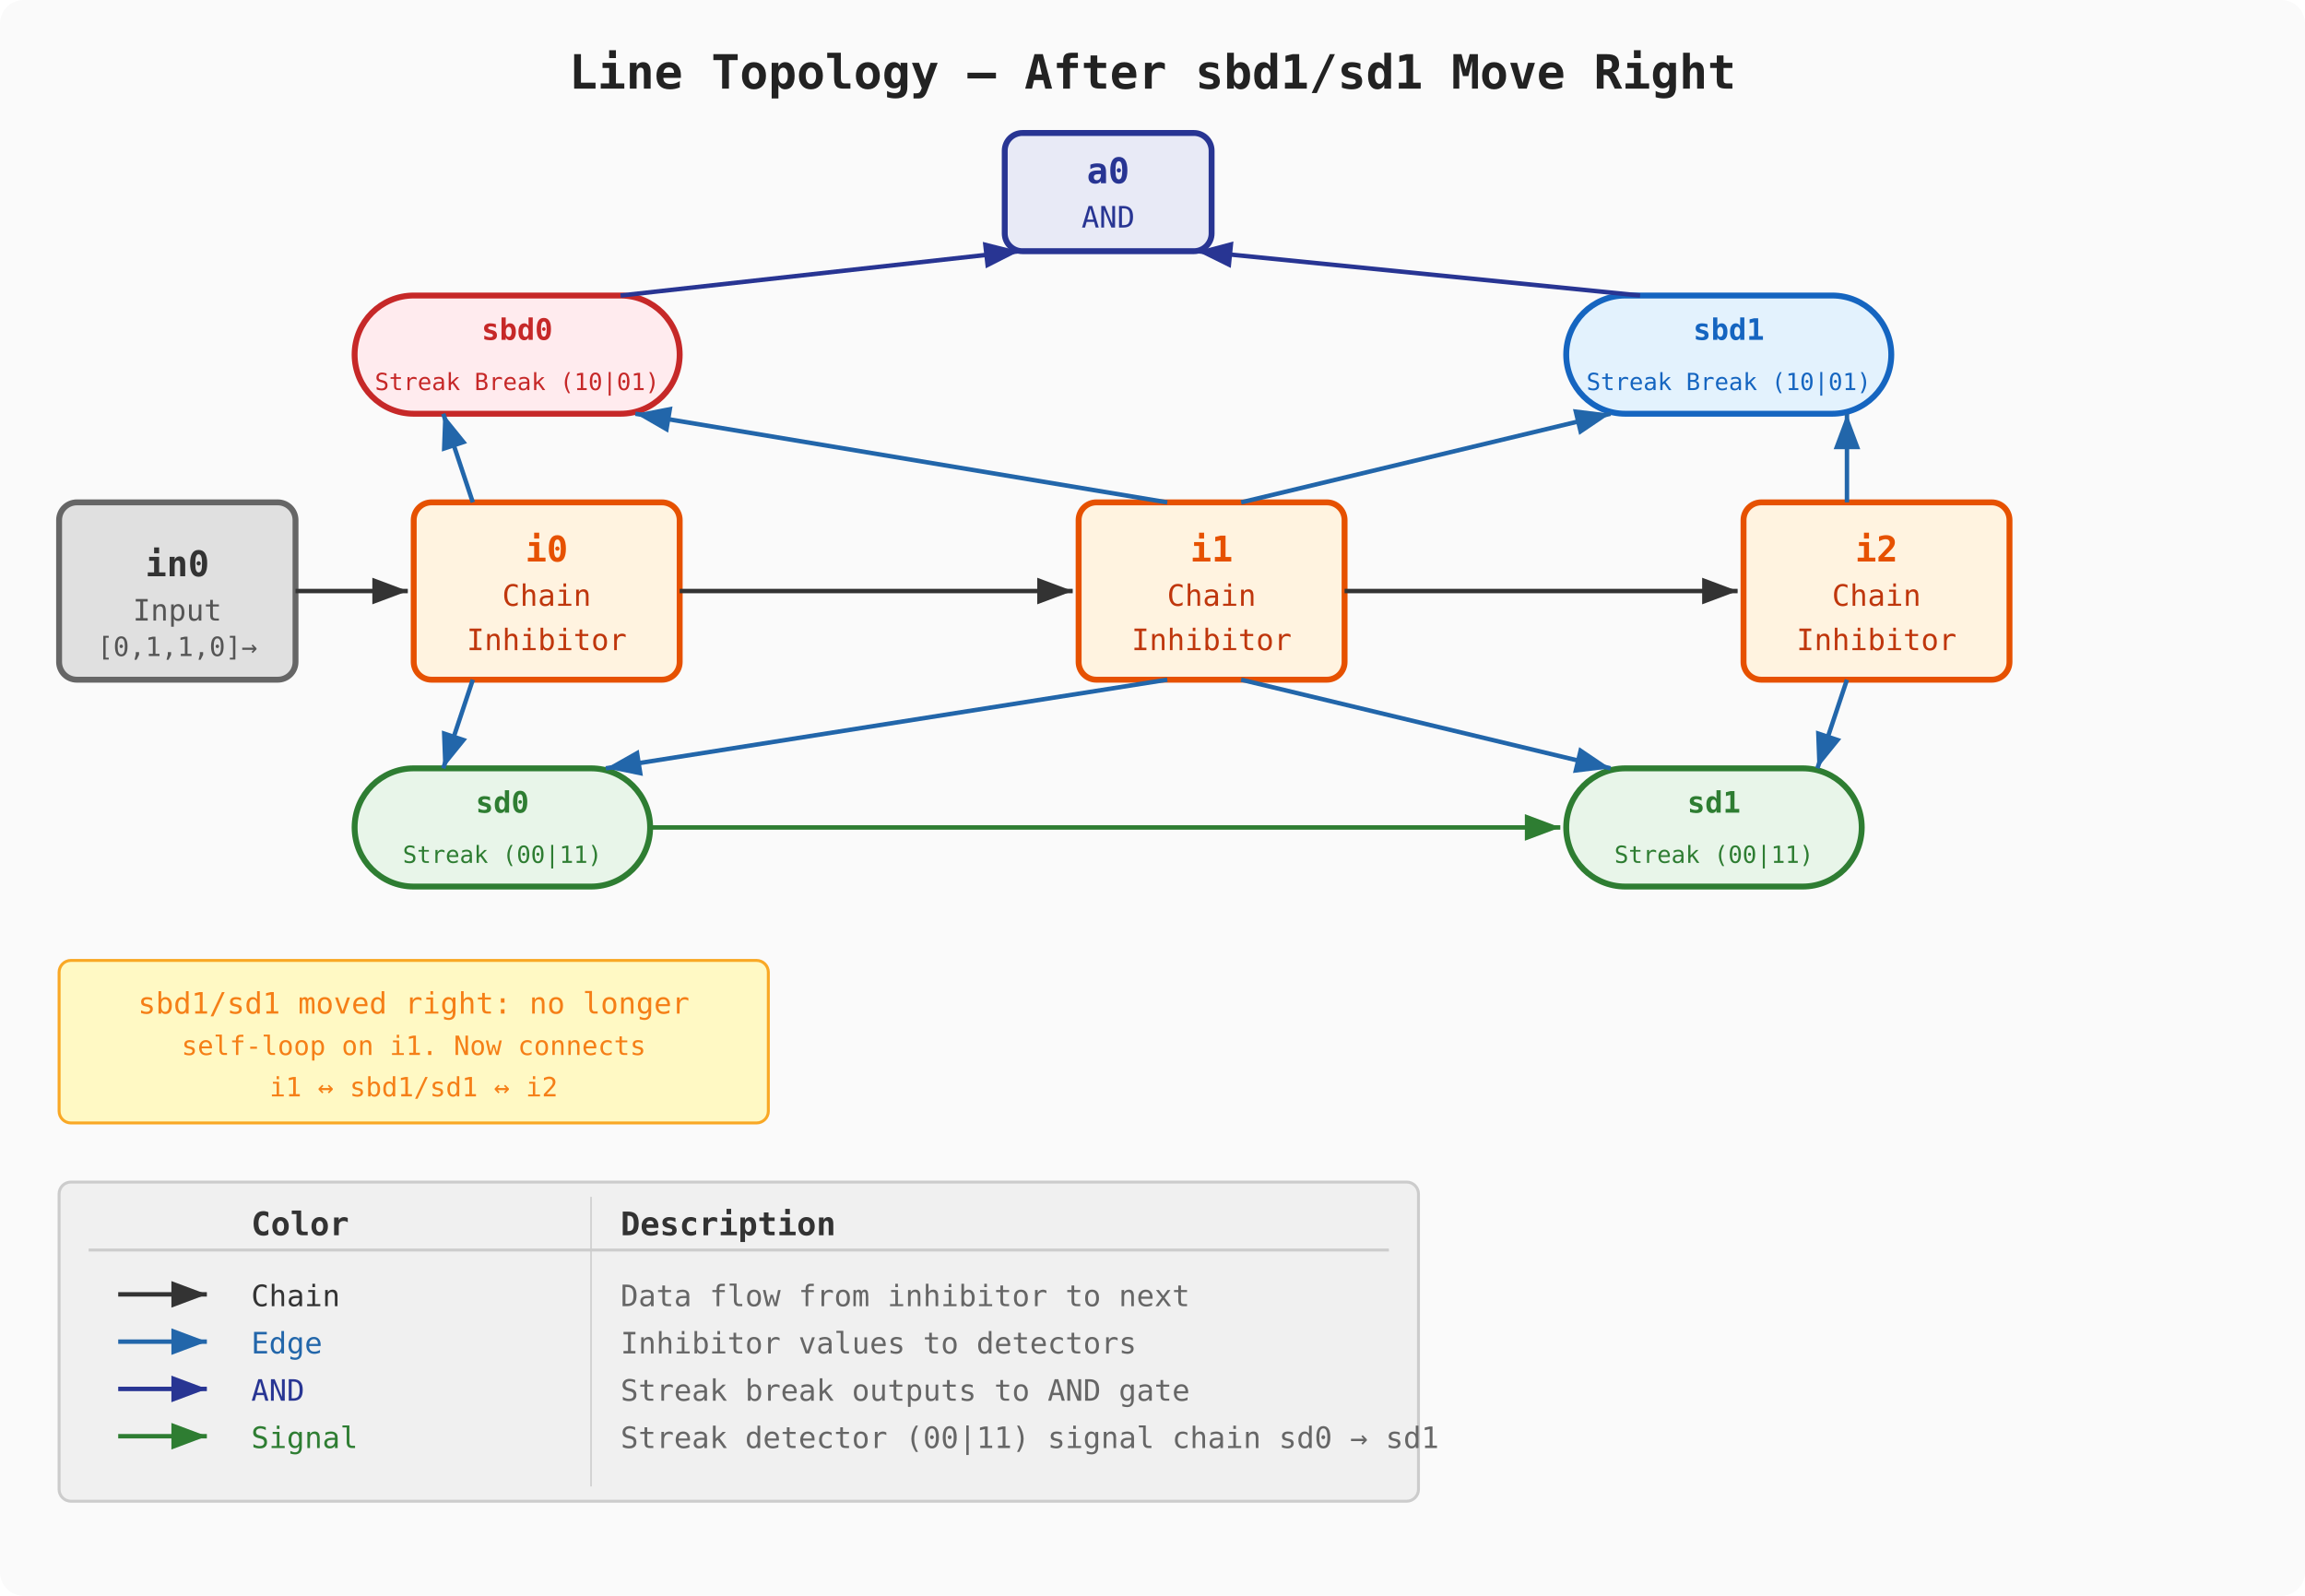
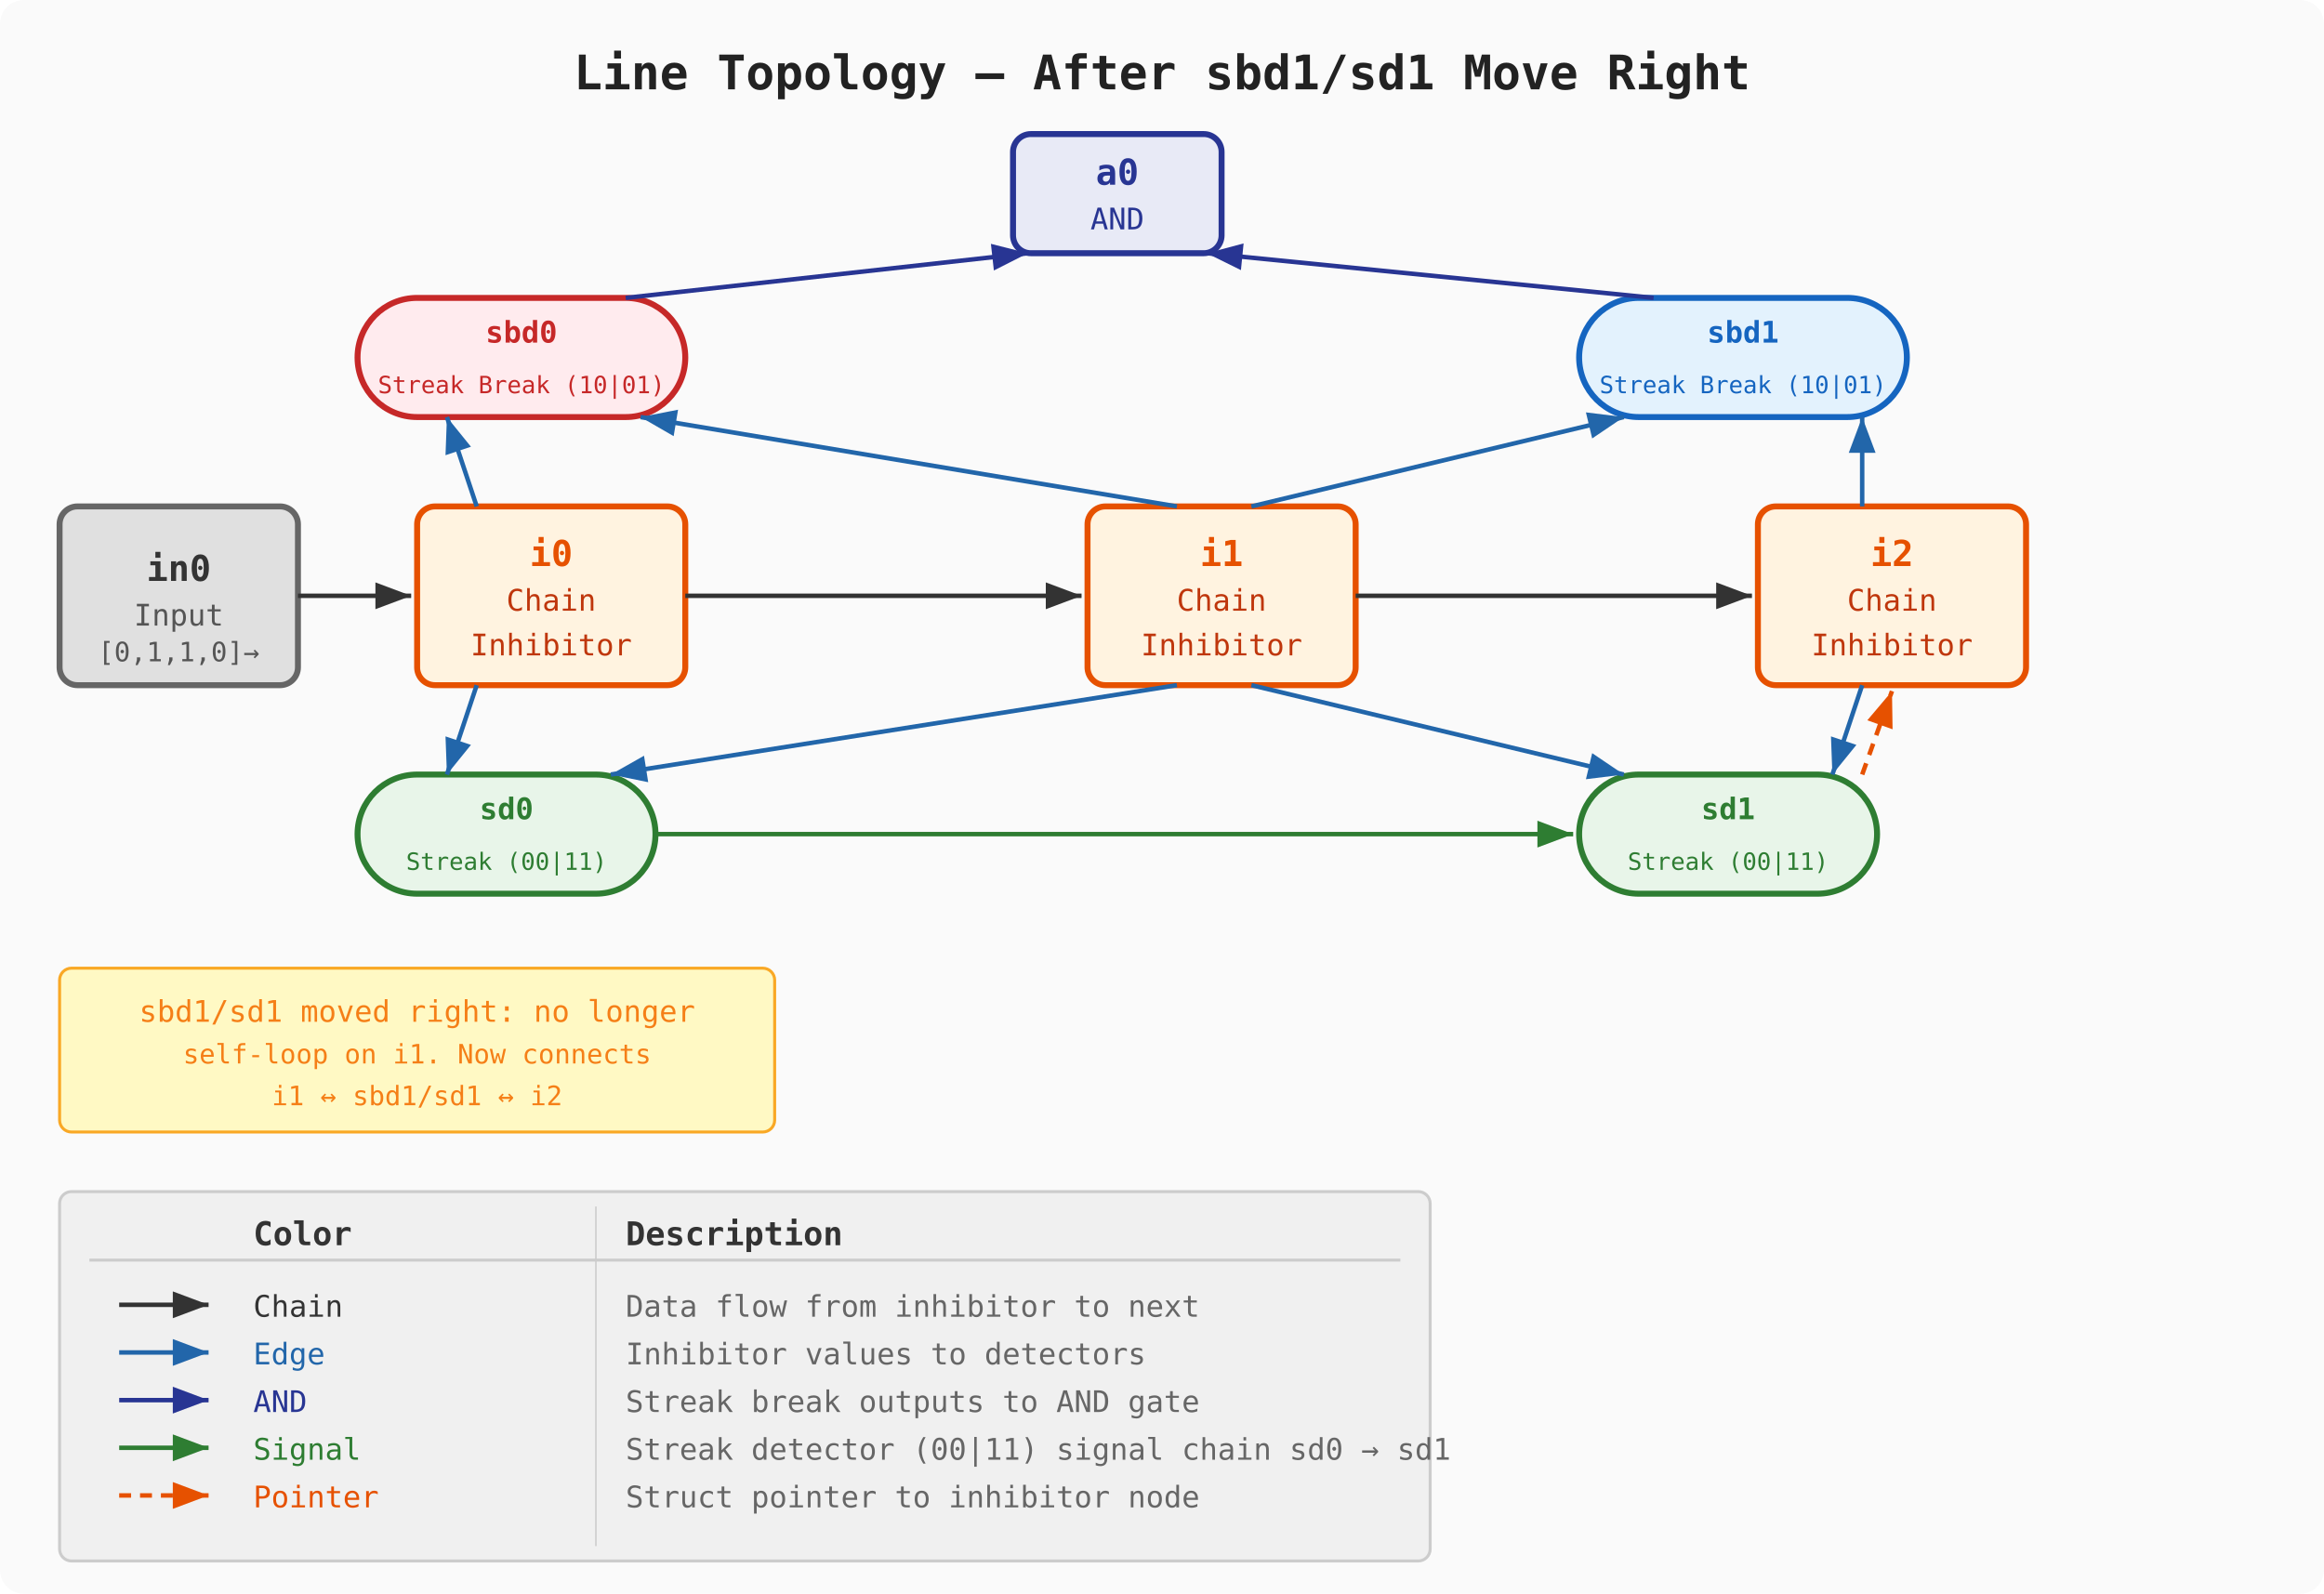
- <svg xmlns="http://www.w3.org/2000/svg" viewBox="0 0 780 540" font-family="monospace" font-size="12">
+ <svg xmlns="http://www.w3.org/2000/svg" viewBox="0 0 780 535" font-family="monospace" font-size="12">
  <defs>
    <marker id="arrow" markerWidth="8" markerHeight="6" refX="8" refY="3" orient="auto">
      <path d="M0,0 L8,3 L0,6" fill="#333" />
    </marker>
    <marker id="arrow-blue" markerWidth="8" markerHeight="6" refX="8" refY="3" orient="auto">
      <path d="M0,0 L8,3 L0,6" fill="#2266aa" />
    </marker>
    <marker id="arrow-indigo" markerWidth="8" markerHeight="6" refX="8" refY="3" orient="auto">
      <path d="M0,0 L8,3 L0,6" fill="#283593" />
    </marker>
    <marker id="arrow-green" markerWidth="8" markerHeight="6" refX="8" refY="3" orient="auto">
      <path d="M0,0 L8,3 L0,6" fill="#2e7d32" />
    </marker>
+     <marker id="arrow-orange" markerWidth="8" markerHeight="6" refX="8" refY="3" orient="auto">
+       <path d="M0,0 L8,3 L0,6" fill="#e65100" />
+     </marker>
  </defs>
-   <rect width="780" height="540" fill="#fafafa" rx="8" />
+   <rect width="780" height="535" fill="#fafafa" rx="8" />
  <text x="390" y="30" text-anchor="middle" font-size="16" font-weight="bold" fill="#222">Line Topology — After sbd1/sd1 Move Right</text>
  <rect x="340" y="45" width="70" height="40" fill="#e8eaf6" stroke="#283593" rx="6" stroke-width="2" />
  <text x="375" y="62" text-anchor="middle" font-weight="bold" fill="#283593">a0</text>
  <text x="375" y="77" text-anchor="middle" font-size="10" fill="#283593">AND</text>
  <rect x="120" y="100" width="110" height="40" fill="#ffebee" stroke="#c62828" rx="20" stroke-width="2" />
  <text x="175" y="115" text-anchor="middle" font-weight="bold" font-size="10" fill="#c62828">sbd0</text>
  <text x="175" y="132" text-anchor="middle" font-size="8" fill="#c62828">Streak Break (10|01)</text>
  <rect x="530" y="100" width="110" height="40" fill="#e3f2fd" stroke="#1565c0" rx="20" stroke-width="2" />
  <text x="585" y="115" text-anchor="middle" font-weight="bold" font-size="10" fill="#1565c0">sbd1</text>
  <text x="585" y="132" text-anchor="middle" font-size="8" fill="#1565c0">Streak Break (10|01)</text>
  <rect x="20" y="170" width="80" height="60" fill="#e0e0e0" stroke="#666" rx="6" stroke-width="2" />
  <text x="60" y="195" text-anchor="middle" font-weight="bold" fill="#333">in0</text>
  <text x="60" y="210" text-anchor="middle" font-size="10" fill="#555">Input</text>
  <text x="60" y="222" text-anchor="middle" font-size="9" fill="#555">[0,1,1,0]→</text>
  <rect x="140" y="170" width="90" height="60" fill="#fff3e0" stroke="#e65100" rx="6" stroke-width="2" />
  <text x="185" y="190" text-anchor="middle" font-weight="bold" fill="#e65100">i0</text>
  <text x="185" y="205" text-anchor="middle" font-size="10" fill="#bf360c">Chain</text>
  <text x="185" y="220" text-anchor="middle" font-size="10" fill="#bf360c">Inhibitor</text>
  <rect x="365" y="170" width="90" height="60" fill="#fff3e0" stroke="#e65100" rx="6" stroke-width="2" />
  <text x="410" y="190" text-anchor="middle" font-weight="bold" fill="#e65100">i1</text>
  <text x="410" y="205" text-anchor="middle" font-size="10" fill="#bf360c">Chain</text>
  <text x="410" y="220" text-anchor="middle" font-size="10" fill="#bf360c">Inhibitor</text>
  <rect x="590" y="170" width="90" height="60" fill="#fff3e0" stroke="#e65100" rx="6" stroke-width="2" />
  <text x="635" y="190" text-anchor="middle" font-weight="bold" fill="#e65100">i2</text>
  <text x="635" y="205" text-anchor="middle" font-size="10" fill="#bf360c">Chain</text>
  <text x="635" y="220" text-anchor="middle" font-size="10" fill="#bf360c">Inhibitor</text>
  <rect x="120" y="260" width="100" height="40" fill="#e8f5e9" stroke="#2e7d32" rx="20" stroke-width="2" />
  <text x="170" y="275" text-anchor="middle" font-weight="bold" font-size="10" fill="#2e7d32">sd0</text>
  <text x="170" y="292" text-anchor="middle" font-size="8" fill="#2e7d32">Streak (00|11)</text>
  <rect x="530" y="260" width="100" height="40" fill="#e8f5e9" stroke="#2e7d32" rx="20" stroke-width="2" />
  <text x="580" y="275" text-anchor="middle" font-weight="bold" font-size="10" fill="#2e7d32">sd1</text>
  <text x="580" y="292" text-anchor="middle" font-size="8" fill="#2e7d32">Streak (00|11)</text>
  <line x1="100" y1="200" x2="138" y2="200" stroke="#333" stroke-width="1.5" marker-end="url(#arrow)" />
  <line x1="230" y1="200" x2="363" y2="200" stroke="#333" stroke-width="1.5" marker-end="url(#arrow)" />
  <line x1="455" y1="200" x2="588" y2="200" stroke="#333" stroke-width="1.5" marker-end="url(#arrow)" />
  <line x1="160" y1="170" x2="150" y2="140" stroke="#2266aa" stroke-width="1.5" marker-end="url(#arrow-blue)" />
  <line x1="395" y1="170" x2="215" y2="140" stroke="#2266aa" stroke-width="1.5" marker-end="url(#arrow-blue)" />
  <line x1="160" y1="230" x2="150" y2="260" stroke="#2266aa" stroke-width="1.5" marker-end="url(#arrow-blue)" />
  <line x1="395" y1="230" x2="205" y2="260" stroke="#2266aa" stroke-width="1.5" marker-end="url(#arrow-blue)" />
  <line x1="420" y1="170" x2="545" y2="140" stroke="#2266aa" stroke-width="1.5" marker-end="url(#arrow-blue)" />
  <line x1="625" y1="170" x2="625" y2="140" stroke="#2266aa" stroke-width="1.5" marker-end="url(#arrow-blue)" />
  <line x1="420" y1="230" x2="545" y2="260" stroke="#2266aa" stroke-width="1.5" marker-end="url(#arrow-blue)" />
  <line x1="625" y1="230" x2="615" y2="260" stroke="#2266aa" stroke-width="1.5" marker-end="url(#arrow-blue)" />
  <line x1="210" y1="100" x2="345" y2="85" stroke="#283593" stroke-width="1.5" marker-end="url(#arrow-indigo)" />
  <line x1="555" y1="100" x2="405" y2="85" stroke="#283593" stroke-width="1.5" marker-end="url(#arrow-indigo)" />
  <line x1="220" y1="280" x2="528" y2="280" stroke="#2e7d32" stroke-width="1.5" marker-end="url(#arrow-green)" />
+   <line x1="625" y1="260" x2="635" y2="232" stroke="#e65100" stroke-width="1.5" stroke-dasharray="4,3" marker-end="url(#arrow-orange)" />
  <rect x="20" y="325" width="240" height="55" fill="#fff9c4" stroke="#f9a825" rx="4" />
  <text x="140" y="343" text-anchor="middle" font-size="10" fill="#f57f17">sbd1/sd1 moved right: no longer</text>
  <text x="140" y="357" text-anchor="middle" font-size="9" fill="#f57f17">self-loop on i1. Now connects</text>
  <text x="140" y="371" text-anchor="middle" font-size="9" fill="#f57f17">i1 ↔ sbd1/sd1 ↔ i2</text>
-   <rect x="20" y="400" width="460" height="108" fill="#f0f0f0" rx="4" stroke="#ccc" />
+   <rect x="20" y="400" width="460" height="124" fill="#f0f0f0" rx="4" stroke="#ccc" />
  <text x="85" y="418" text-anchor="start" font-weight="bold" fill="#333" font-size="11">Color</text>
  <text x="210" y="418" text-anchor="start" font-weight="bold" fill="#333" font-size="11">Description</text>
  <line x1="30" y1="423" x2="470" y2="423" stroke="#ccc" stroke-width="1" />
-   <line x1="200" y1="405" x2="200" y2="503" stroke="#ccc" stroke-width="0.5" />
+   <line x1="200" y1="405" x2="200" y2="519" stroke="#ccc" stroke-width="0.5" />
  <line x1="40" y1="438" x2="70" y2="438" stroke="#333" stroke-width="1.5" marker-end="url(#arrow)" />
  <text x="85" y="442" text-anchor="start" fill="#333" font-size="10">Chain</text>
  <text x="210" y="442" text-anchor="start" fill="#666" font-size="10">Data flow from inhibitor to next</text>
  <line x1="40" y1="454" x2="70" y2="454" stroke="#2266aa" stroke-width="1.5" marker-end="url(#arrow-blue)" />
  <text x="85" y="458" text-anchor="start" fill="#2266aa" font-size="10">Edge</text>
  <text x="210" y="458" text-anchor="start" fill="#666" font-size="10">Inhibitor values to detectors</text>
  <line x1="40" y1="470" x2="70" y2="470" stroke="#283593" stroke-width="1.5" marker-end="url(#arrow-indigo)" />
  <text x="85" y="474" text-anchor="start" fill="#283593" font-size="10">AND</text>
  <text x="210" y="474" text-anchor="start" fill="#666" font-size="10">Streak break outputs to AND gate</text>
  <line x1="40" y1="486" x2="70" y2="486" stroke="#2e7d32" stroke-width="1.5" marker-end="url(#arrow-green)" />
  <text x="85" y="490" text-anchor="start" fill="#2e7d32" font-size="10">Signal</text>
  <text x="210" y="490" text-anchor="start" fill="#666" font-size="10">Streak detector (00|11) signal chain sd0 → sd1</text>
+   <line x1="40" y1="502" x2="70" y2="502" stroke="#e65100" stroke-width="1.5" stroke-dasharray="4,3" marker-end="url(#arrow-orange)" />
+   <text x="85" y="506" text-anchor="start" fill="#e65100" font-size="10">Pointer</text>
+   <text x="210" y="506" text-anchor="start" fill="#666" font-size="10">Struct pointer to inhibitor node</text>
</svg>
